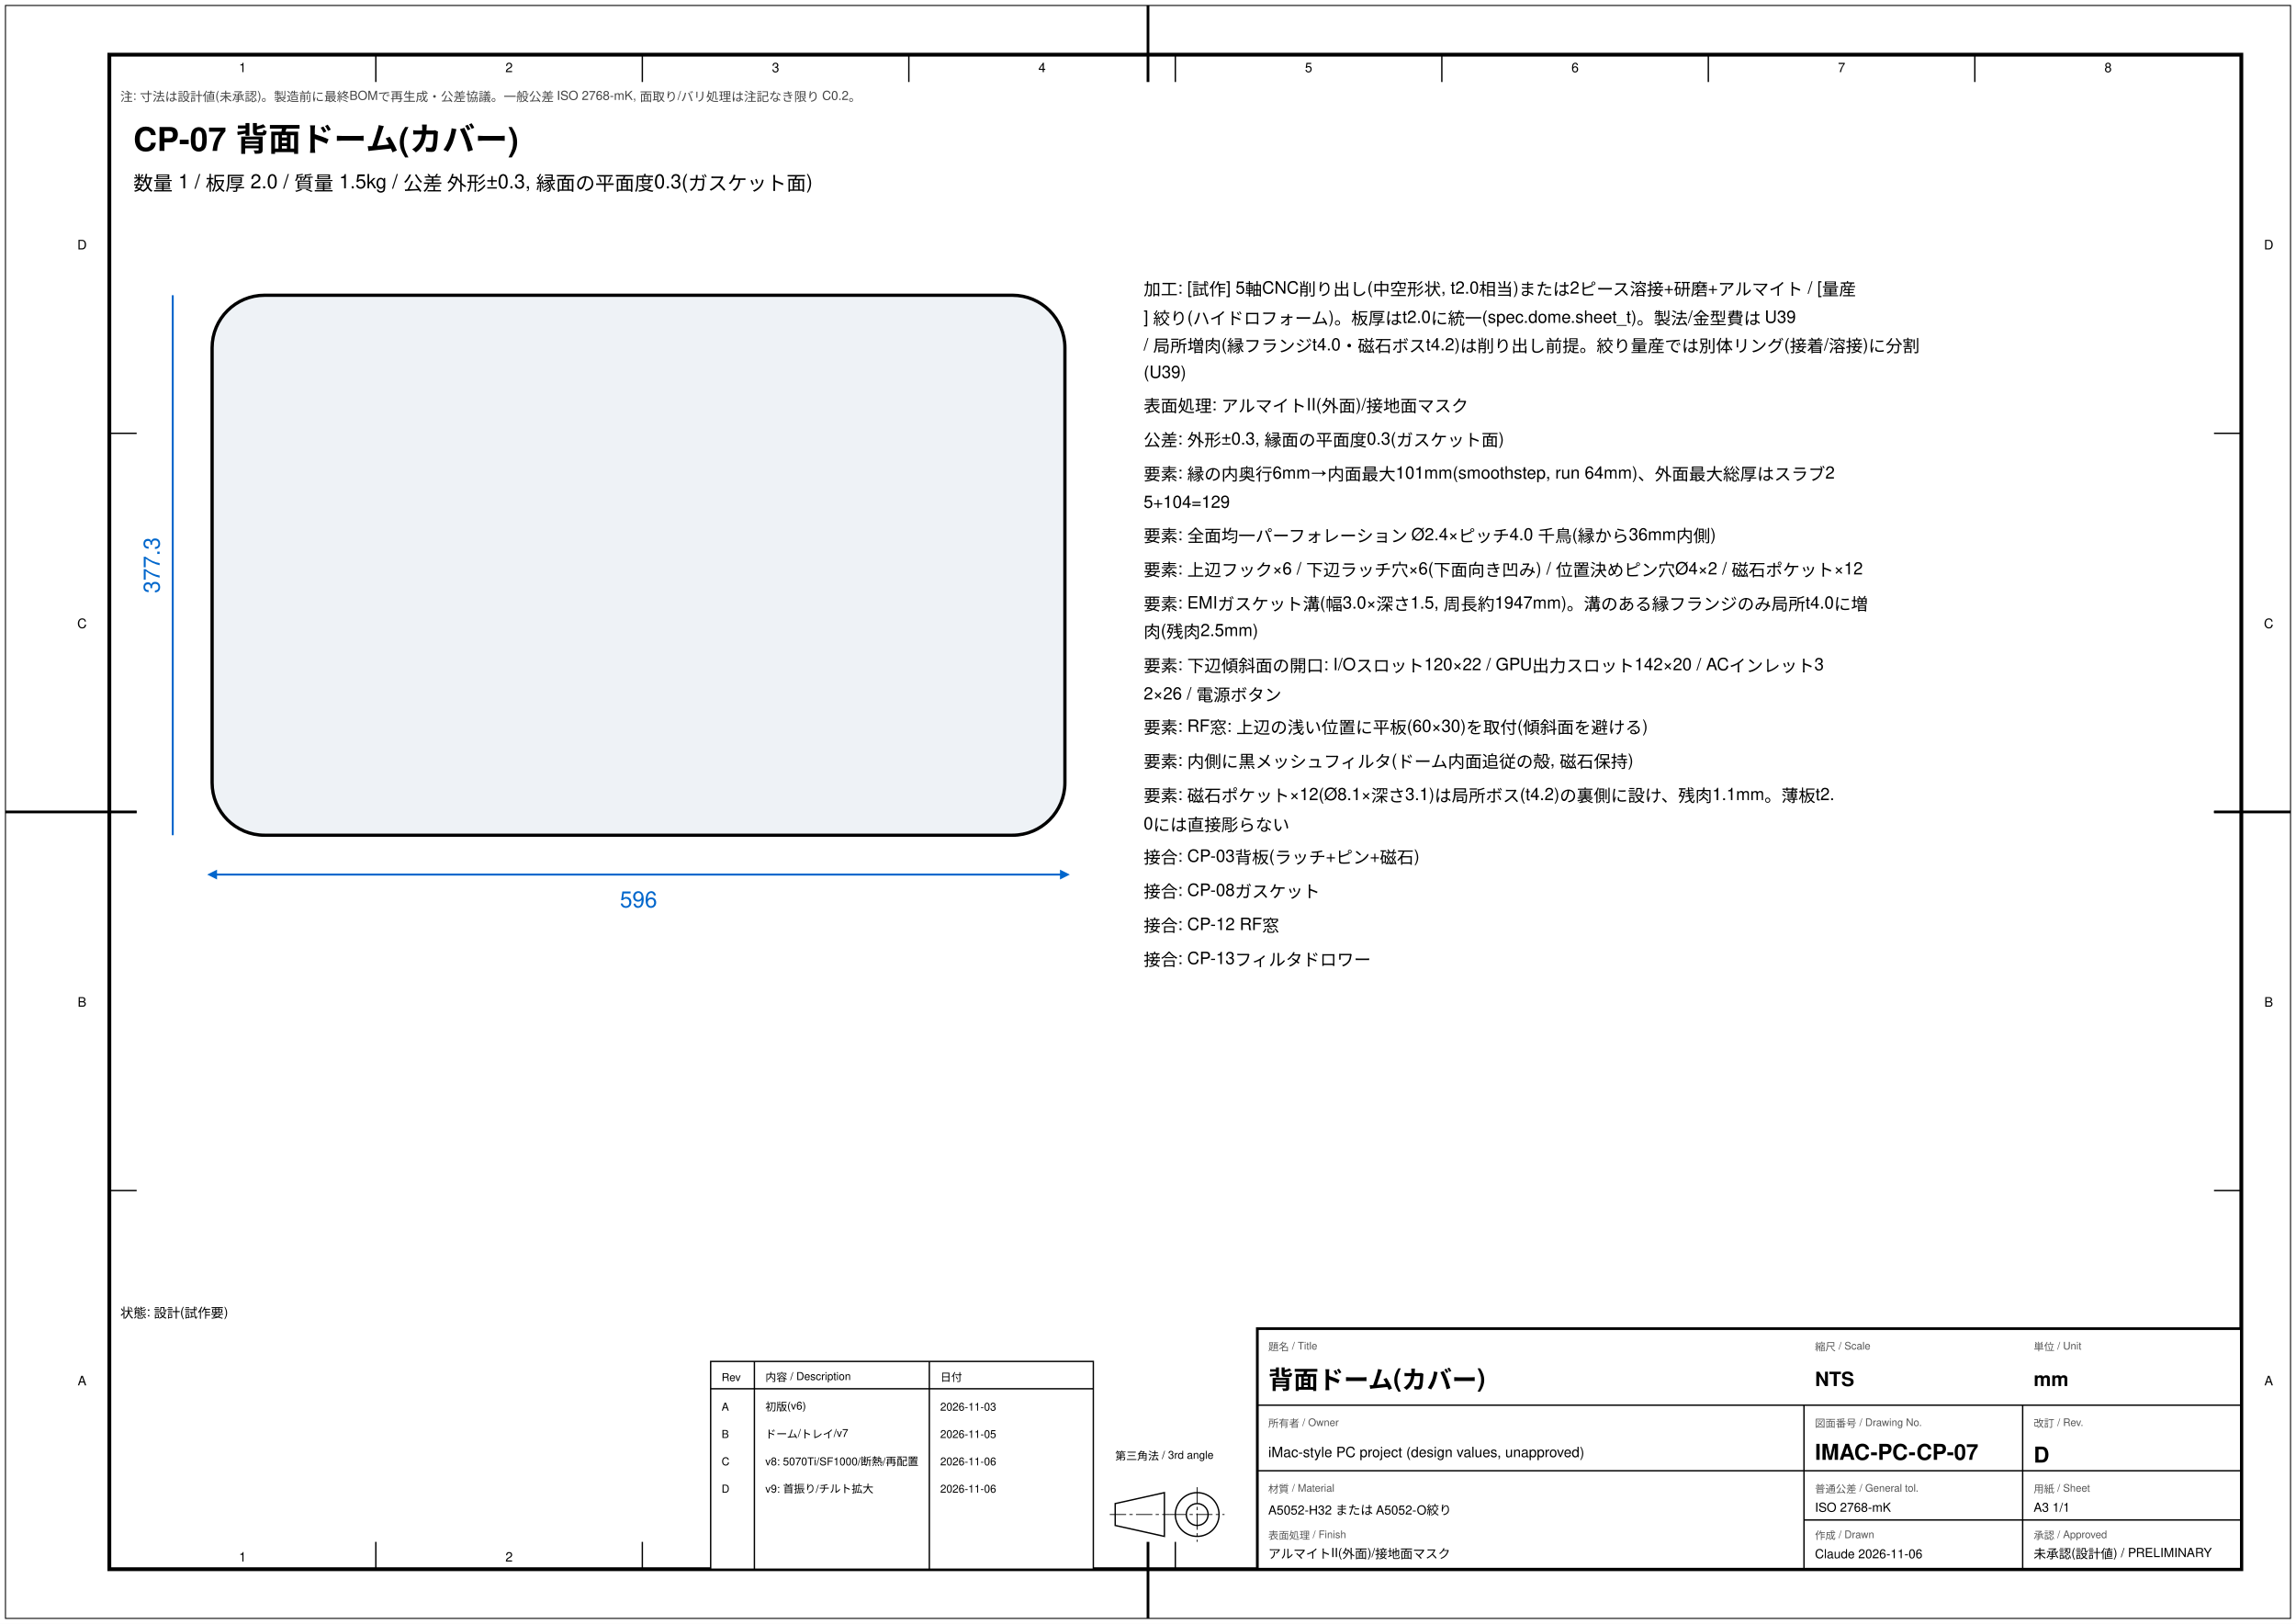
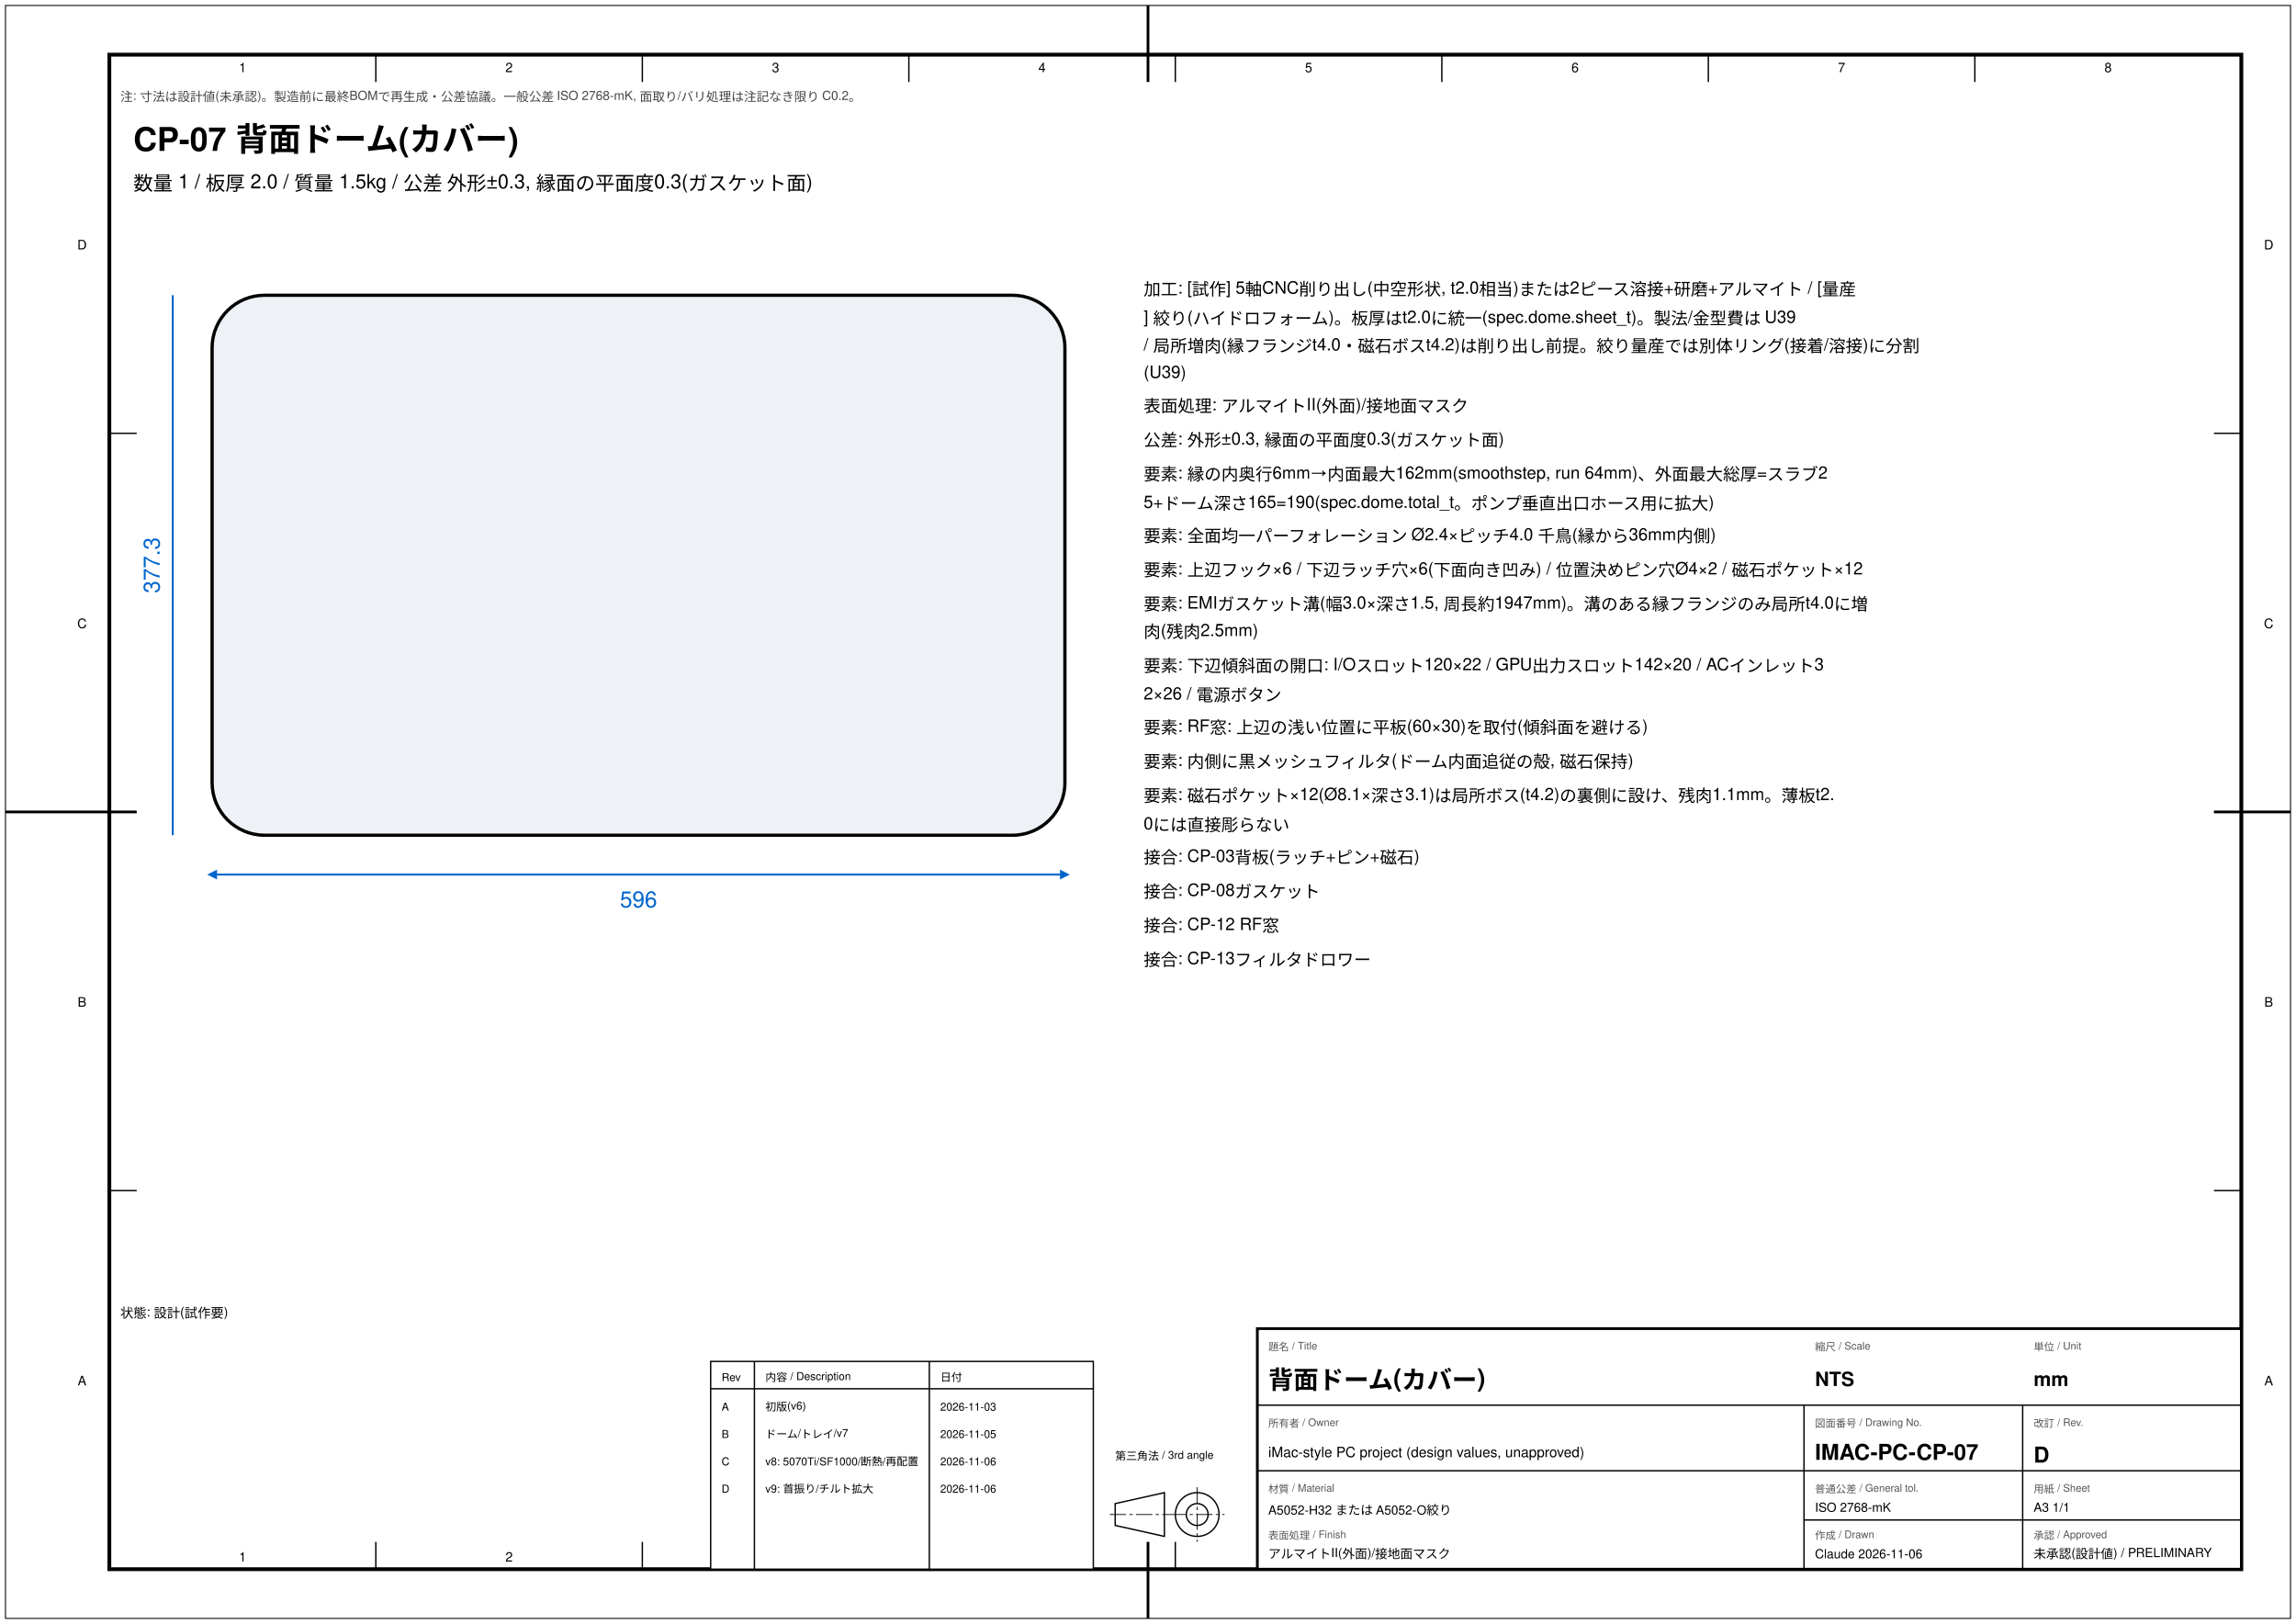
<svg xmlns="http://www.w3.org/2000/svg" viewBox="0 0 420 297" font-family="Helvetica,Arial,sans-serif">
  <defs>
    <marker id="a" markerWidth="5" markerHeight="5" refX="2.5" refY="2.5" orient="auto-start-reverse">
      <path d="M0,0 L5,2.5 L0,5 z" fill="#06c" />
    </marker>
  </defs>
  <rect width="100%" height="100%" fill="#fff" />
  <rect x="1" y="1" width="418" height="295" fill="none" stroke="#000" stroke-width=".18" />
  <rect x="20" y="10" width="390" height="277" fill="none" stroke="#000" stroke-width=".7" />
  <line x1="68.75" y1="10" x2="68.75" y2="15" stroke="#000" stroke-width="0.25" />
  <line x1="68.75" y1="287" x2="68.75" y2="282" stroke="#000" stroke-width="0.25" />
  <text x="44.38" y="13.20" font-size="2.4" text-anchor="middle" font-weight="normal" fill="#000">1</text>
  <text x="44.38" y="285.60" font-size="2.4" text-anchor="middle" font-weight="normal" fill="#000">1</text>
  <line x1="117.5" y1="10" x2="117.5" y2="15" stroke="#000" stroke-width="0.25" />
  <line x1="117.5" y1="287" x2="117.5" y2="282" stroke="#000" stroke-width="0.25" />
  <text x="93.12" y="13.20" font-size="2.4" text-anchor="middle" font-weight="normal" fill="#000">2</text>
  <text x="93.12" y="285.60" font-size="2.4" text-anchor="middle" font-weight="normal" fill="#000">2</text>
  <line x1="166.25" y1="10" x2="166.25" y2="15" stroke="#000" stroke-width="0.25" />
  <line x1="166.25" y1="287" x2="166.25" y2="282" stroke="#000" stroke-width="0.25" />
  <text x="141.88" y="13.20" font-size="2.4" text-anchor="middle" font-weight="normal" fill="#000">3</text>
  <text x="141.88" y="285.60" font-size="2.4" text-anchor="middle" font-weight="normal" fill="#000">3</text>
  <line x1="215.0" y1="10" x2="215.0" y2="15" stroke="#000" stroke-width="0.25" />
  <line x1="215.0" y1="287" x2="215.0" y2="282" stroke="#000" stroke-width="0.25" />
  <text x="190.62" y="13.20" font-size="2.4" text-anchor="middle" font-weight="normal" fill="#000">4</text>
  <text x="190.62" y="285.60" font-size="2.4" text-anchor="middle" font-weight="normal" fill="#000">4</text>
  <line x1="263.75" y1="10" x2="263.75" y2="15" stroke="#000" stroke-width="0.25" />
  <line x1="263.75" y1="287" x2="263.75" y2="282" stroke="#000" stroke-width="0.25" />
  <text x="239.38" y="13.20" font-size="2.4" text-anchor="middle" font-weight="normal" fill="#000">5</text>
  <text x="239.38" y="285.60" font-size="2.4" text-anchor="middle" font-weight="normal" fill="#000">5</text>
  <line x1="312.5" y1="10" x2="312.5" y2="15" stroke="#000" stroke-width="0.25" />
  <line x1="312.5" y1="287" x2="312.5" y2="282" stroke="#000" stroke-width="0.25" />
  <text x="288.12" y="13.20" font-size="2.4" text-anchor="middle" font-weight="normal" fill="#000">6</text>
  <text x="288.12" y="285.60" font-size="2.4" text-anchor="middle" font-weight="normal" fill="#000">6</text>
  <line x1="361.25" y1="10" x2="361.25" y2="15" stroke="#000" stroke-width="0.25" />
  <line x1="361.25" y1="287" x2="361.25" y2="282" stroke="#000" stroke-width="0.25" />
  <text x="336.88" y="13.20" font-size="2.4" text-anchor="middle" font-weight="normal" fill="#000">7</text>
  <text x="336.88" y="285.60" font-size="2.4" text-anchor="middle" font-weight="normal" fill="#000">7</text>
  <text x="385.62" y="13.20" font-size="2.4" text-anchor="middle" font-weight="normal" fill="#000">8</text>
  <text x="385.62" y="285.60" font-size="2.4" text-anchor="middle" font-weight="normal" fill="#000">8</text>
  <line x1="20" y1="79.25" x2="25" y2="79.25" stroke="#000" stroke-width="0.25" />
  <line x1="410" y1="79.25" x2="405" y2="79.25" stroke="#000" stroke-width="0.25" />
  <line x1="20" y1="148.5" x2="25" y2="148.5" stroke="#000" stroke-width="0.25" />
  <line x1="410" y1="148.5" x2="405" y2="148.5" stroke="#000" stroke-width="0.25" />
  <line x1="20" y1="217.75" x2="25" y2="217.75" stroke="#000" stroke-width="0.25" />
  <line x1="410" y1="217.75" x2="405" y2="217.75" stroke="#000" stroke-width="0.25" />
  <text x="15.00" y="45.62" font-size="2.4" text-anchor="middle" font-weight="normal" fill="#000">D</text>
  <text x="415.00" y="45.62" font-size="2.4" text-anchor="middle" font-weight="normal" fill="#000">D</text>
  <text x="15.00" y="114.88" font-size="2.4" text-anchor="middle" font-weight="normal" fill="#000">C</text>
  <text x="415.00" y="114.88" font-size="2.4" text-anchor="middle" font-weight="normal" fill="#000">C</text>
  <text x="15.00" y="184.12" font-size="2.4" text-anchor="middle" font-weight="normal" fill="#000">B</text>
  <text x="415.00" y="184.12" font-size="2.4" text-anchor="middle" font-weight="normal" fill="#000">B</text>
  <text x="15.00" y="253.38" font-size="2.4" text-anchor="middle" font-weight="normal" fill="#000">A</text>
  <text x="415.00" y="253.38" font-size="2.4" text-anchor="middle" font-weight="normal" fill="#000">A</text>
  <line x1="1" y1="148.5" x2="25" y2="148.5" stroke="#000" stroke-width="0.5" />
  <line x1="405" y1="148.5" x2="419" y2="148.5" stroke="#000" stroke-width="0.5" />
  <line x1="210.0" y1="1" x2="210.0" y2="15" stroke="#000" stroke-width="0.5" />
  <line x1="210.0" y1="282" x2="210.0" y2="296" stroke="#000" stroke-width="0.5" />
  <rect x="230" y="243" width="180" height="44" fill="#fff" stroke="#000" stroke-width=".5" />
  <line x1="230" y1="257" x2="410" y2="257" stroke="#000" stroke-width="0.25" />
  <line x1="230" y1="269" x2="410" y2="269" stroke="#000" stroke-width="0.25" />
  <line x1="330" y1="257" x2="330" y2="287" stroke="#000" stroke-width="0.25" />
  <line x1="370" y1="257" x2="370" y2="287" stroke="#000" stroke-width="0.25" />
  <line x1="330" y1="278" x2="410" y2="278" stroke="#000" stroke-width="0.25" />
  <text x="232.00" y="247.00" font-size="1.9" text-anchor="start" font-weight="normal" fill="#555">題名 / Title</text>
  <text x="232.00" y="254.00" font-size="4.6" text-anchor="start" font-weight="bold" fill="#000">背面ドーム(カバー)</text>
  <text x="232.00" y="261.00" font-size="1.9" text-anchor="start" font-weight="normal" fill="#555">所有者 / Owner</text>
  <text x="232.00" y="266.50" font-size="2.6" text-anchor="start" font-weight="normal" fill="#000">iMac-style PC project (design values, unapproved)</text>
  <text x="232.00" y="273.00" font-size="1.9" text-anchor="start" font-weight="normal" fill="#555">材質 / Material</text>
  <text x="232.00" y="277.00" font-size="2.3" text-anchor="start" font-weight="normal" fill="#000">A5052-H32 または A5052-O絞り</text>
  <text x="232.00" y="281.50" font-size="1.9" text-anchor="start" font-weight="normal" fill="#555">表面処理 / Finish</text>
  <text x="232.00" y="285.00" font-size="2.3" text-anchor="start" font-weight="normal" fill="#000">アルマイトII(外面)/接地面マスク</text>
  <text x="332.00" y="261.00" font-size="1.9" text-anchor="start" font-weight="normal" fill="#555">図面番号 / Drawing No.</text>
  <text x="332.00" y="267.00" font-size="4.0" text-anchor="start" font-weight="bold" fill="#000">IMAC-PC-CP-07</text>
  <text x="332.00" y="273.00" font-size="1.9" text-anchor="start" font-weight="normal" fill="#555">普通公差 / General tol.</text>
  <text x="332.00" y="276.50" font-size="2.3" text-anchor="start" font-weight="normal" fill="#000">ISO 2768-mK</text>
  <text x="372.00" y="261.00" font-size="1.9" text-anchor="start" font-weight="normal" fill="#555">改訂 / Rev.</text>
  <text x="372.00" y="267.50" font-size="4.0" text-anchor="start" font-weight="bold" fill="#000">D</text>
  <text x="372.00" y="273.00" font-size="1.9" text-anchor="start" font-weight="normal" fill="#555">用紙 / Sheet</text>
  <text x="372.00" y="276.50" font-size="2.3" text-anchor="start" font-weight="normal" fill="#000">A3  1/1</text>
  <text x="332.00" y="247.00" font-size="1.9" text-anchor="start" font-weight="normal" fill="#555">縮尺 / Scale</text>
  <text x="332.00" y="253.50" font-size="3.6" text-anchor="start" font-weight="bold" fill="#000">NTS</text>
  <text x="372.00" y="247.00" font-size="1.9" text-anchor="start" font-weight="normal" fill="#555">単位 / Unit</text>
  <text x="372.00" y="253.50" font-size="3.6" text-anchor="start" font-weight="bold" fill="#000">mm</text>
  <text x="332.00" y="281.50" font-size="1.9" text-anchor="start" font-weight="normal" fill="#555">作成 / Drawn</text>
  <text x="332.00" y="285.00" font-size="2.3" text-anchor="start" font-weight="normal" fill="#000">Claude 2026-11-06</text>
  <text x="372.00" y="281.50" font-size="1.9" text-anchor="start" font-weight="normal" fill="#555">承認 / Approved</text>
  <text x="372.00" y="285.00" font-size="2.3" text-anchor="start" font-weight="normal" fill="#000">未承認(設計値) / PRELIMINARY</text>
  <g transform="translate(204,273)" stroke="#000" stroke-width=".25" fill="none">
    <path d="M0,2 L9,0 L9,8 L0,6 Z" />
    <line x1="-1" y1="4" x2="10" y2="4" stroke="#000" stroke-width="0.15" stroke-dasharray="3,0.6,0.6,0.6" />
    <circle cx="15" cy="4" r="4" />
    <circle cx="15" cy="4" r="2" />
    <line x1="10" y1="4" x2="20" y2="4" stroke="#000" stroke-width="0.15" stroke-dasharray="3,0.6,0.6,0.6" />
    <line x1="15" y1="-1" x2="15" y2="9" stroke="#000" stroke-width="0.15" stroke-dasharray="3,0.6,0.6,0.6" />
  </g>
  <text x="204.00" y="267.00" font-size="2.0" text-anchor="start" font-weight="normal" fill="#000">第三角法 / 3rd angle</text>
  <rect x="130" y="249" width="70" height="38" fill="#fff" stroke="#000" stroke-width=".25" />
  <line x1="130" y1="254" x2="200" y2="254" stroke="#000" stroke-width="0.25" />
  <line x1="138" y1="249" x2="138" y2="287" stroke="#000" stroke-width="0.25" />
  <line x1="170" y1="249" x2="170" y2="287" stroke="#000" stroke-width="0.25" />
  <text x="132.00" y="252.60" font-size="2.0" text-anchor="start" font-weight="normal" fill="#000">Rev</text>
  <text x="140.00" y="252.60" font-size="2.0" text-anchor="start" font-weight="normal" fill="#000">内容 / Description</text>
  <text x="172.00" y="252.60" font-size="2.0" text-anchor="start" font-weight="normal" fill="#000">日付</text>
  <text x="132.00" y="258.00" font-size="2.0" text-anchor="start" font-weight="normal" fill="#000">A</text>
  <text x="140.00" y="258.00" font-size="2.0" text-anchor="start" font-weight="normal" fill="#000">初版(v6)</text>
  <text x="172.00" y="258.00" font-size="2.0" text-anchor="start" font-weight="normal" fill="#000">2026-11-03</text>
  <text x="132.00" y="263.00" font-size="2.0" text-anchor="start" font-weight="normal" fill="#000">B</text>
  <text x="140.00" y="263.00" font-size="2.0" text-anchor="start" font-weight="normal" fill="#000">ドーム/トレイ/v7</text>
  <text x="172.00" y="263.00" font-size="2.0" text-anchor="start" font-weight="normal" fill="#000">2026-11-05</text>
  <text x="132.00" y="268.00" font-size="2.0" text-anchor="start" font-weight="normal" fill="#000">C</text>
  <text x="140.00" y="268.00" font-size="2.0" text-anchor="start" font-weight="normal" fill="#000">v8: 5070Ti/SF1000/断熱/再配置</text>
  <text x="172.00" y="268.00" font-size="2.0" text-anchor="start" font-weight="normal" fill="#000">2026-11-06</text>
  <text x="132.00" y="273.00" font-size="2.0" text-anchor="start" font-weight="normal" fill="#000">D</text>
  <text x="140.00" y="273.00" font-size="2.0" text-anchor="start" font-weight="normal" fill="#000">v9: 首振り/チルト拡大</text>
  <text x="172.00" y="273.00" font-size="2.0" text-anchor="start" font-weight="normal" fill="#000">2026-11-06</text>
  <text x="22.00" y="241.00" font-size="2.4" text-anchor="start" font-weight="normal" fill="#000">状態: 設計(試作要)</text>
  <text x="22.00" y="18.50" font-size="2.3" text-anchor="start" font-weight="normal" fill="#444">注: 寸法は設計値(未承認)。製造前に最終BOMで再生成・公差協議。一般公差 ISO 2768-mK, 面取り/バリ処理は注記なき限り C0.2。</text>
  <g transform="translate(22,18) scale(1.2)">
    <text x="2" y="8" font-size="5" font-weight="bold">CP-07 背面ドーム(カバー)</text>
    <text x="2" y="14" font-size="3">数量 1 / 板厚 2.0 / 質量 1.5kg / 公差 外形±0.3, 縁面の平面度0.3(ガスケット面)</text>
    <rect x="14" y="30" width="130.0" height="82.3" rx="8.0" fill="#eef2f6" stroke="#000" stroke-width=".5" />
    <line x1="14" y1="118.297" x2="144.0" y2="118.297" stroke="#06c" stroke-width=".3" marker-start="url(#a)" marker-end="url(#a)" />
    <text x="79.0" y="123.297" font-size="3.4" text-anchor="middle" fill="#06c">596</text>
    <line x1="8" y1="30" x2="8" y2="112.297" stroke="#06c" stroke-width=".3" />
    <text x="6" y="71.148" font-size="3.4" text-anchor="middle" fill="#06c" transform="rotate(-90 6 71.14849)">377.3</text>
    <text x="156" y="30" font-size="2.6">加工: [試作] 5軸CNC削り出し(中空形状, t2.0相当)または2ピース溶接+研磨+アルマイト / [量産</text>
    <text x="156" y="34.2" font-size="2.6">] 絞り(ハイドロフォーム)。板厚はt2.0に統一(spec.dome.sheet_t)。製法/金型費は U39</text>
    <text x="156" y="38.4" font-size="2.6"> / 局所増肉(縁フランジt4.0・磁石ボスt4.2)は削り出し前提。絞り量産では別体リング(接着/溶接)に分割</text>
    <text x="156" y="42.6" font-size="2.6">(U39)</text>
    <text x="156" y="47.8" font-size="2.6">表面処理: アルマイトII(外面)/接地面マスク</text>
    <text x="156" y="53" font-size="2.6">公差: 外形±0.3, 縁面の平面度0.3(ガスケット面)</text>
-     <text x="156" y="58.2" font-size="2.6">要素: 縁の内奥行6mm→内面最大101mm(smoothstep, run 64mm)、外面最大総厚はスラブ2</text>
-     <text x="156" y="62.4" font-size="2.6">5+104=129</text>
+     <text x="156" y="58.2" font-size="2.6">要素: 縁の内奥行6mm→内面最大162mm(smoothstep, run 64mm)、外面最大総厚=スラブ2</text>
+     <text x="156" y="62.4" font-size="2.6">5+ドーム深さ165=190(spec.dome.total_t。ポンプ垂直出口ホース用に拡大)</text>
    <text x="156" y="67.6" font-size="2.6">要素: 全面均一パーフォレーション Ø2.4×ピッチ4.0 千鳥(縁から36mm内側)</text>
    <text x="156" y="72.8" font-size="2.6">要素: 上辺フック×6 / 下辺ラッチ穴×6(下面向き凹み) / 位置決めピン穴Ø4×2 / 磁石ポケット×12</text>
    <text x="156" y="78" font-size="2.6">要素: EMIガスケット溝(幅3.0×深さ1.5, 周長約1947mm)。溝のある縁フランジのみ局所t4.0に増</text>
    <text x="156" y="82.2" font-size="2.6">肉(残肉2.5mm)</text>
    <text x="156" y="87.4" font-size="2.6">要素: 下辺傾斜面の開口: I/Oスロット120×22 / GPU出力スロット142×20 / ACインレット3</text>
    <text x="156" y="91.6" font-size="2.6">2×26 / 電源ボタン</text>
    <text x="156" y="96.8" font-size="2.6">要素: RF窓: 上辺の浅い位置に平板(60×30)を取付(傾斜面を避ける)</text>
    <text x="156" y="102" font-size="2.6">要素: 内側に黒メッシュフィルタ(ドーム内面追従の殻, 磁石保持)</text>
    <text x="156" y="107.2" font-size="2.6">要素: 磁石ポケット×12(Ø8.1×深さ3.1)は局所ボス(t4.2)の裏側に設け、残肉1.1mm。薄板t2.</text>
    <text x="156" y="111.4" font-size="2.6">0には直接彫らない</text>
    <text x="156" y="116.6" font-size="2.6">接合: CP-03背板(ラッチ+ピン+磁石)</text>
    <text x="156" y="121.8" font-size="2.6">接合: CP-08ガスケット</text>
    <text x="156" y="127" font-size="2.6">接合: CP-12 RF窓</text>
    <text x="156" y="132.2" font-size="2.6">接合: CP-13フィルタドロワー</text>
  </g>
</svg>
